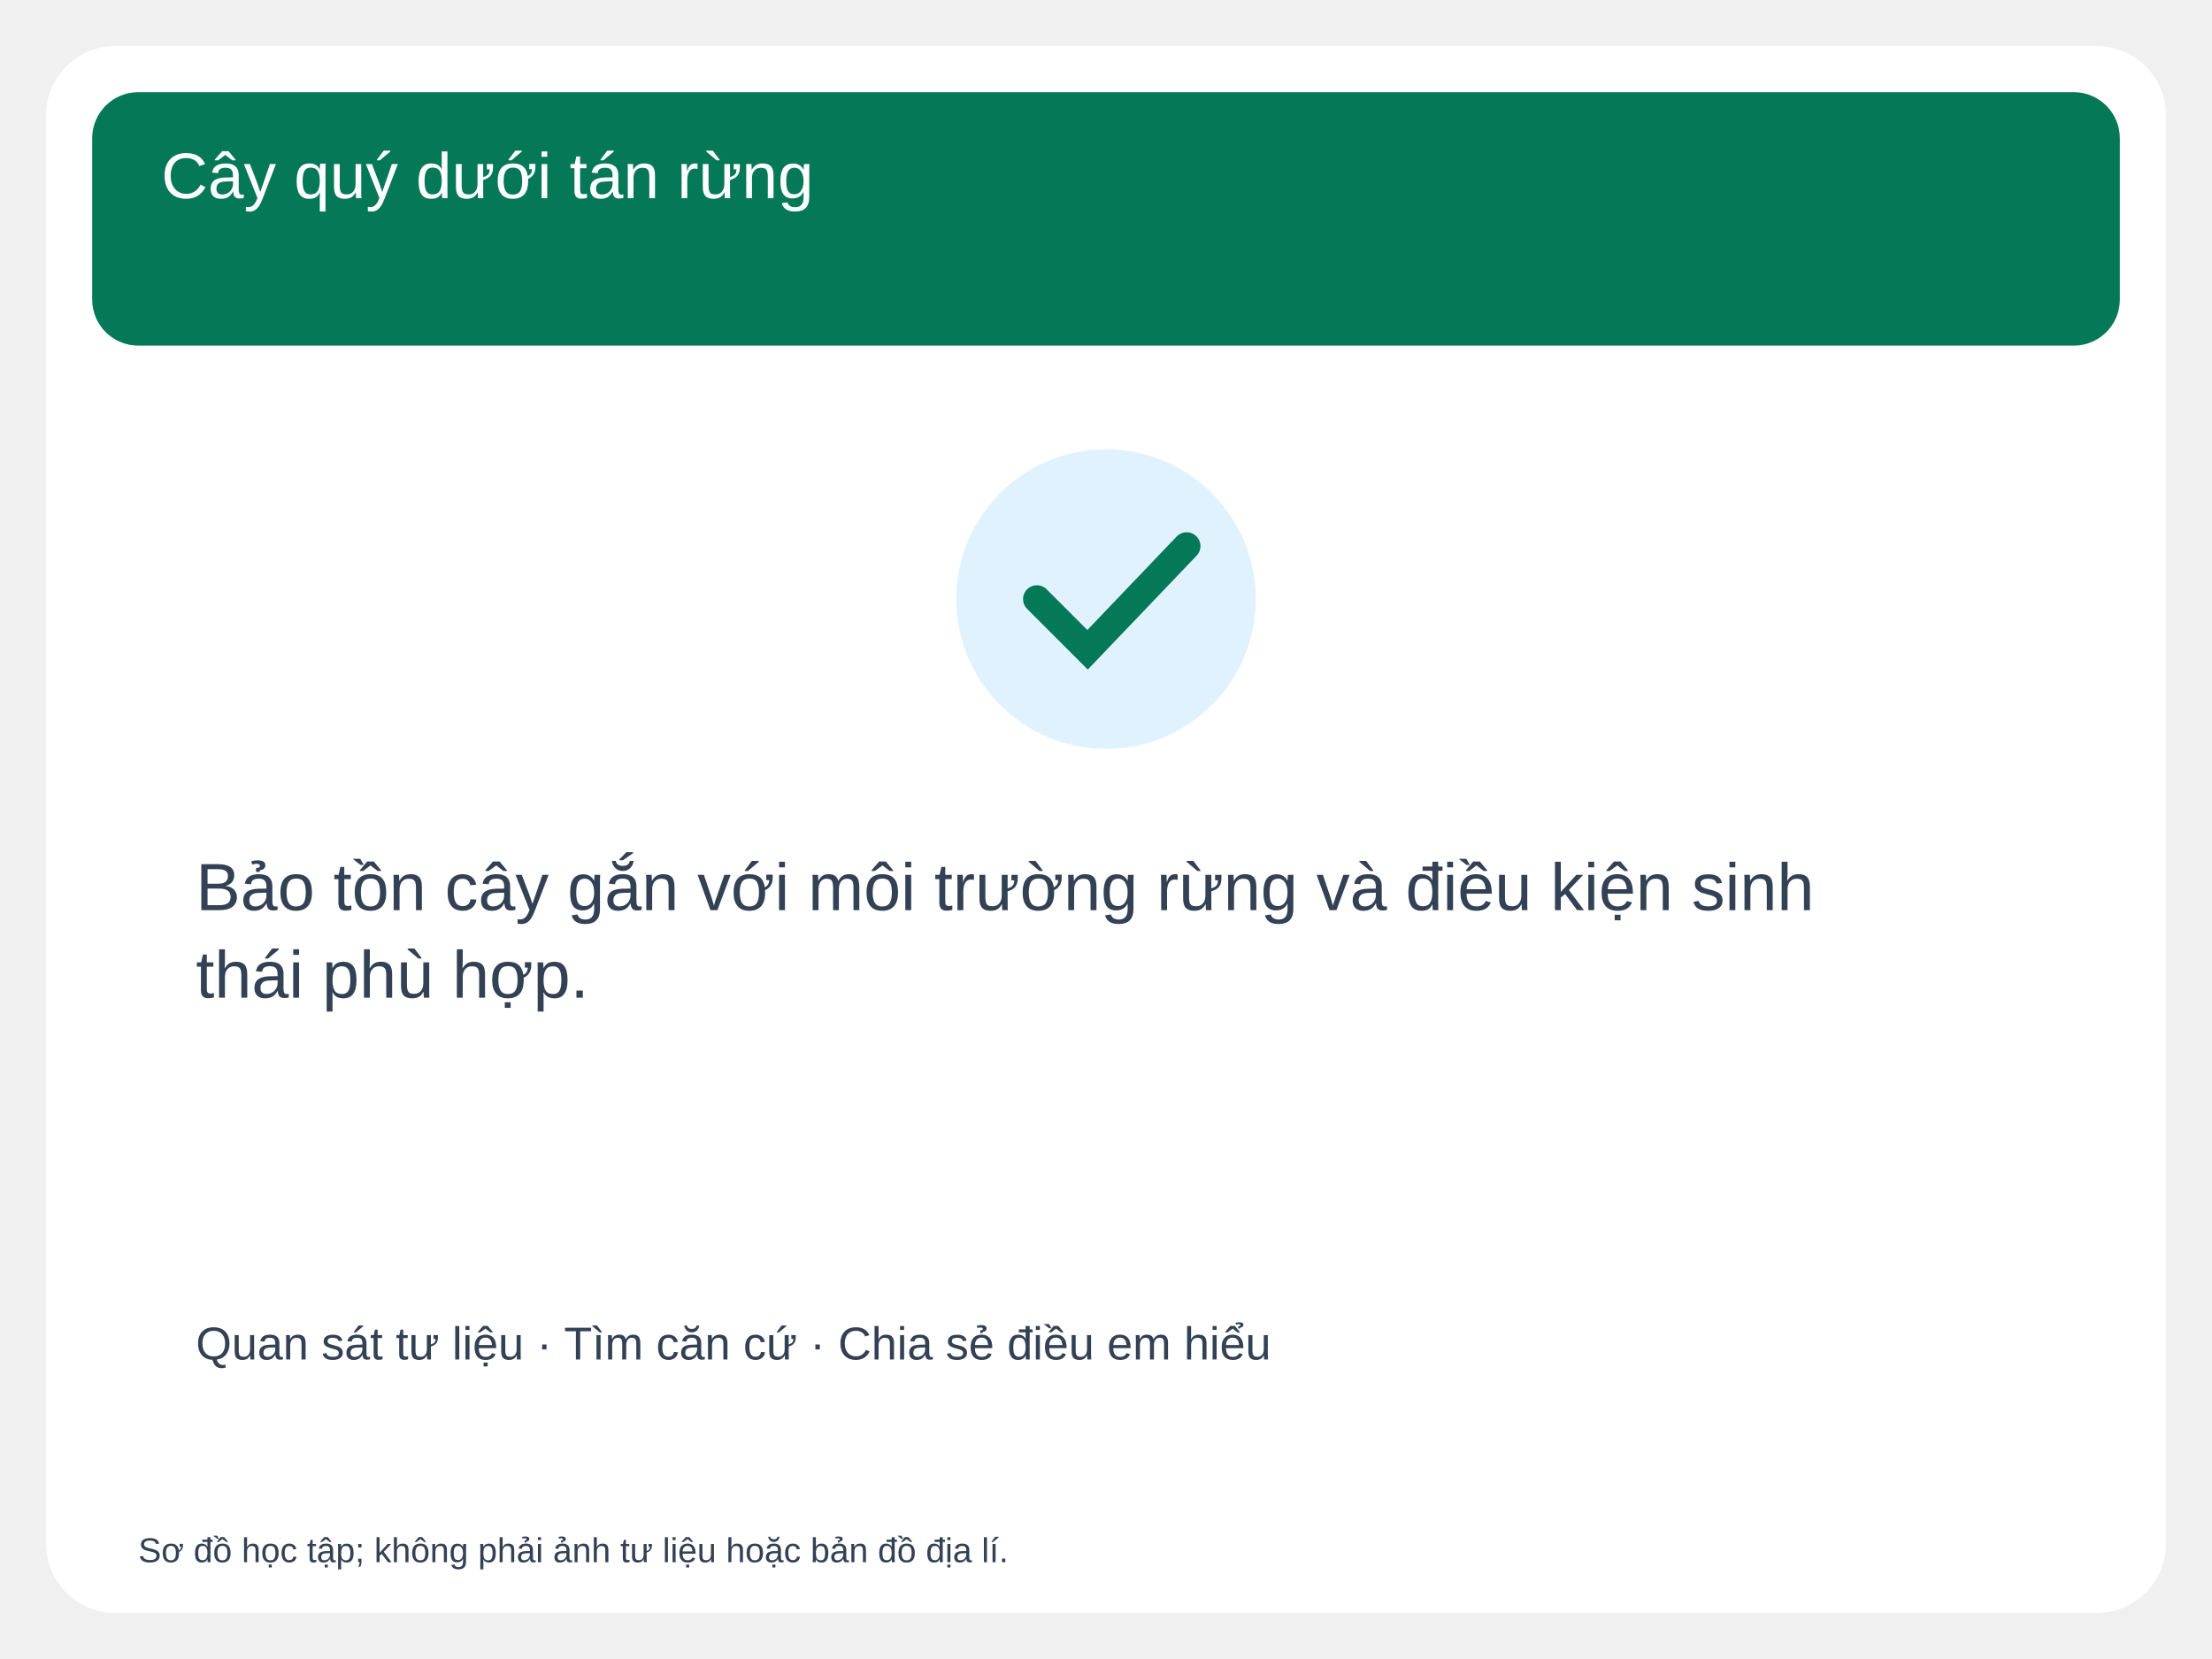
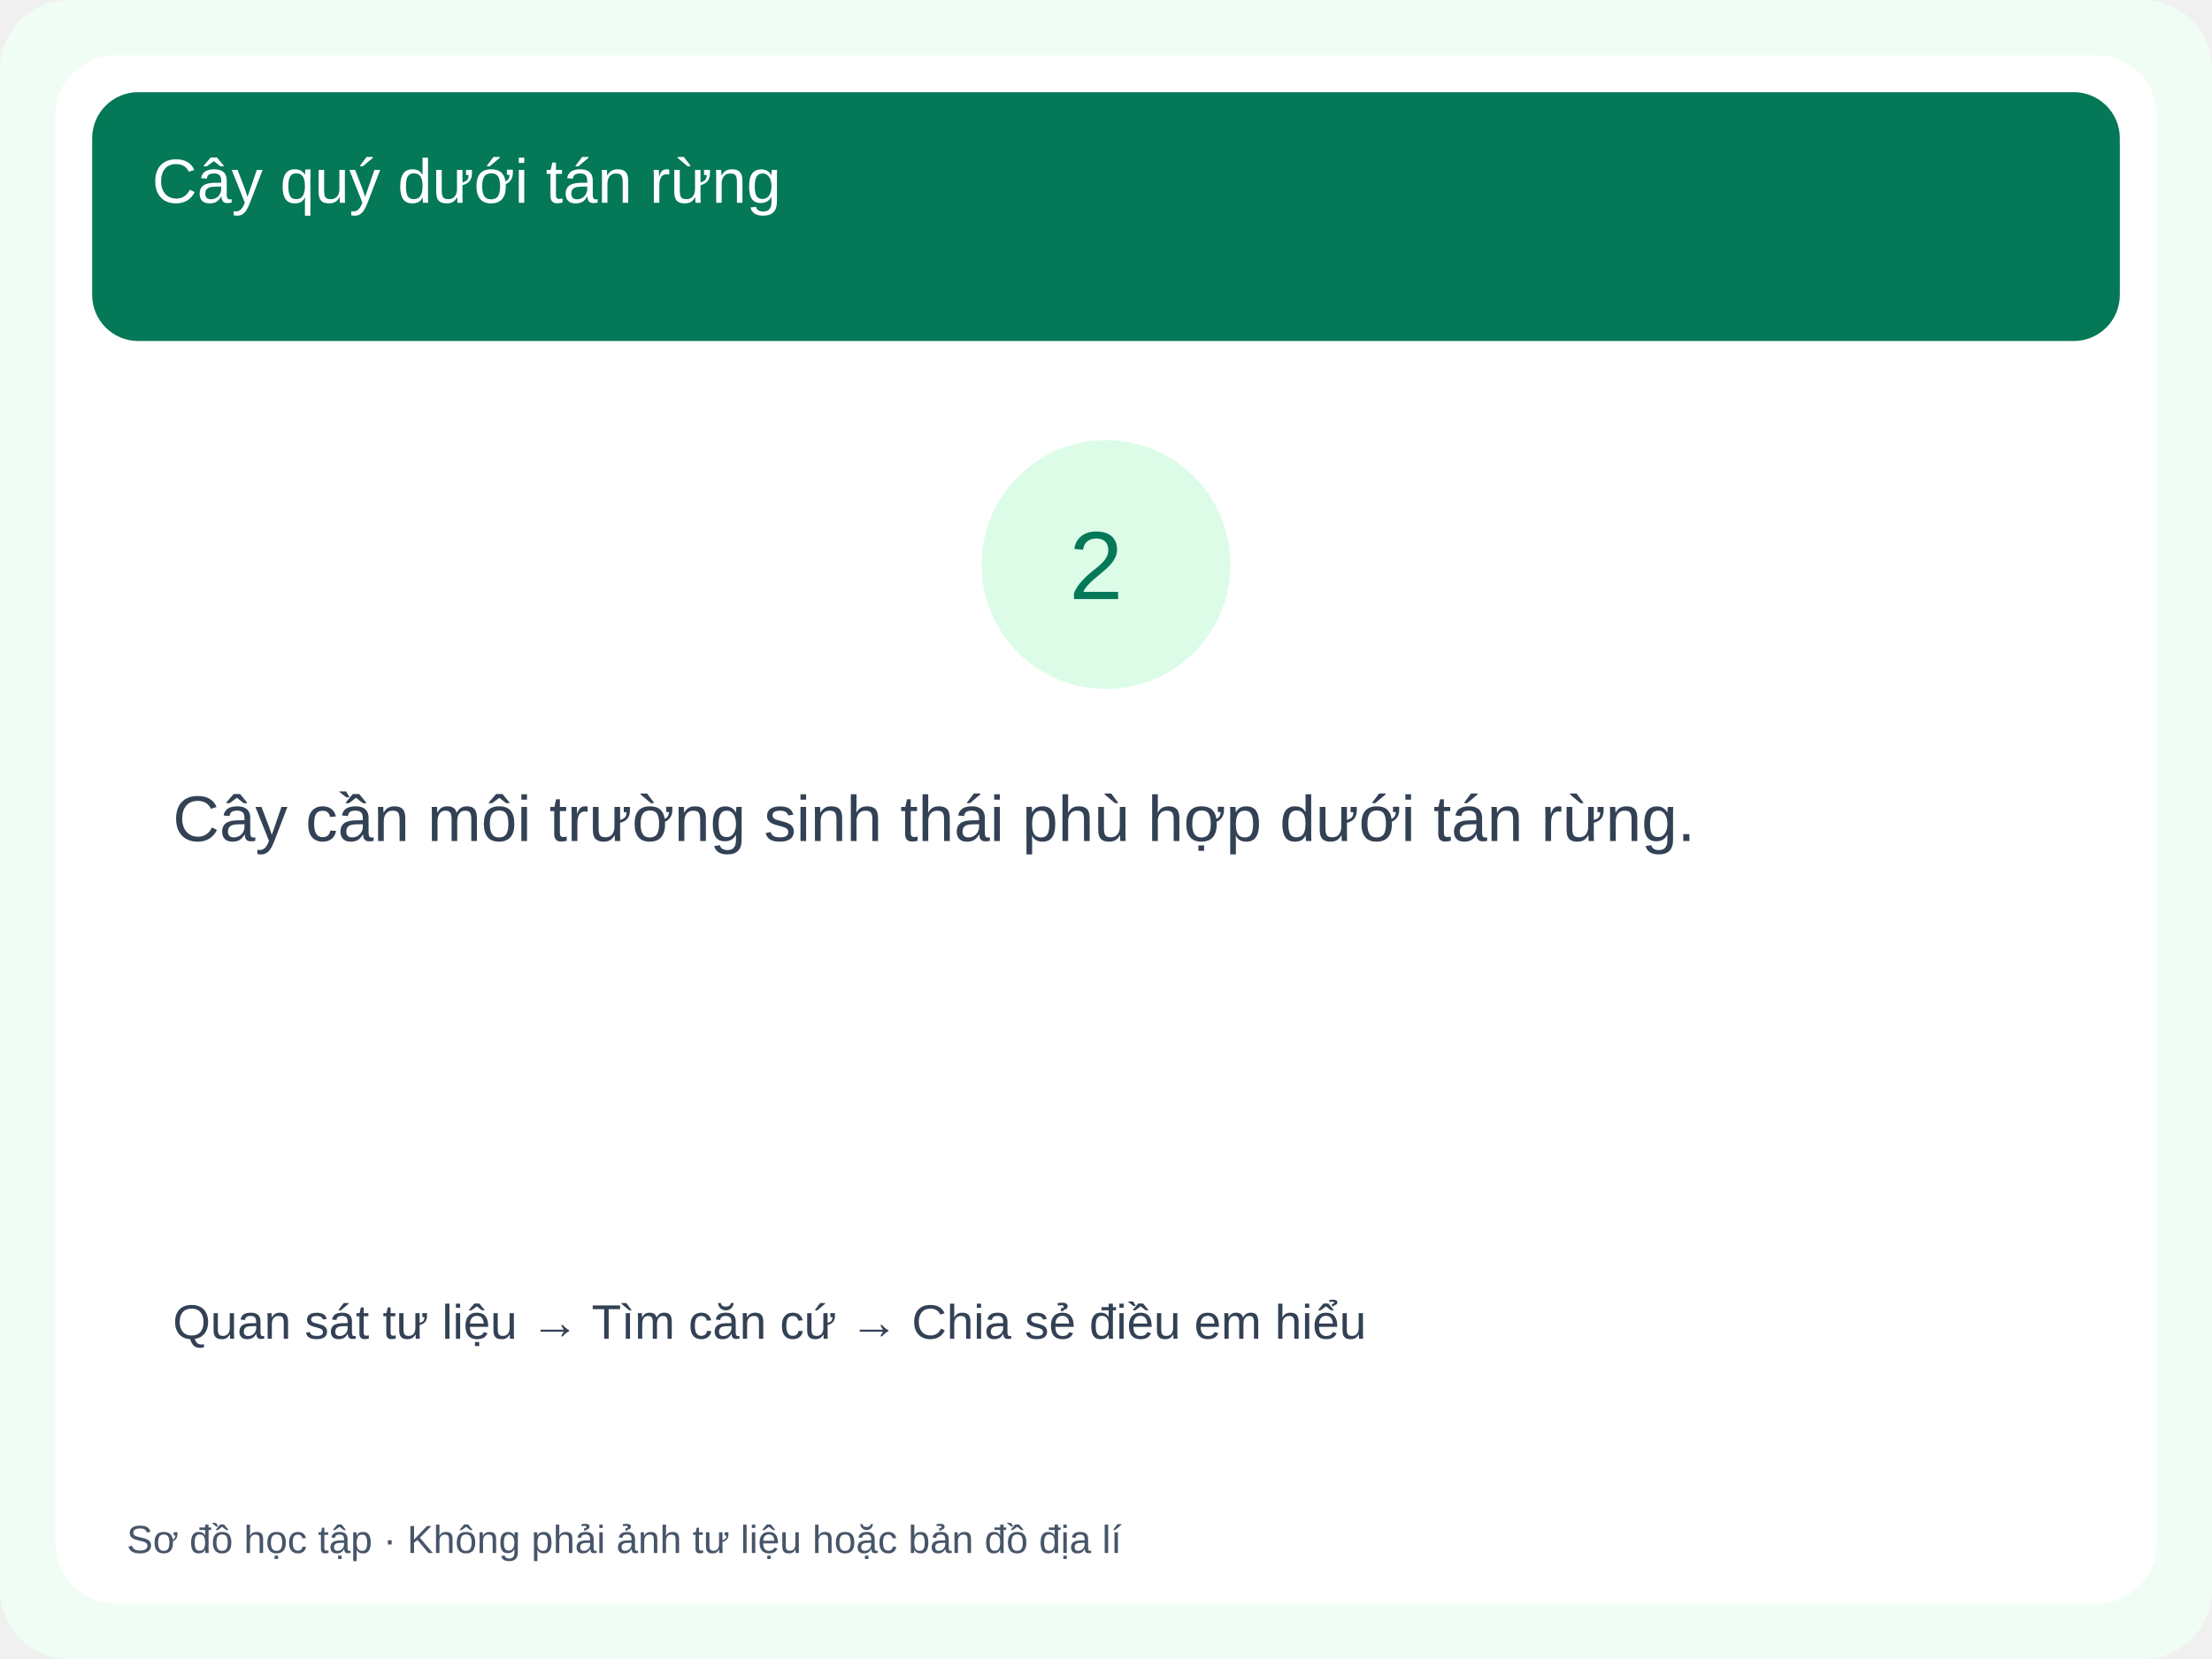
<svg xmlns="http://www.w3.org/2000/svg" viewBox="0 0 960 720">
+   <rect width="960" height="720" rx="30" fill="#f0fdf4" />
  <g font-family="Arial,sans-serif">
-     <rect x="20" y="20" width="920" height="680" rx="30" fill="white" />
-     <rect x="40" y="40" width="880" height="110" rx="20" fill="#047857" />
-     <text x="70" y="86" font-size="28" fill="white">Cây quý dưới tán rừng</text>
-     <circle cx="480" cy="260" r="65" fill="#e0f2fe" />
-     <path d="M450 260l22 22 43-45" fill="none" stroke="#047857" stroke-width="12" stroke-linecap="round" />
-     <text x="85" y="395" font-size="29" fill="#334155">Bảo tồn cây gắn với môi trường rừng và điều kiện sinh</text>
-     <text x="85" y="433" font-size="29" fill="#334155">thái phù hợp.</text>
-     <text x="85" y="590" font-size="20" fill="#334155">Quan sát tư liệu · Tìm căn cứ · Chia sẻ điều em hiểu</text>
-     <text x="60" y="678" font-size="15" fill="#334155">Sơ đồ học tập; không phải ảnh tư liệu hoặc bản đồ địa lí.</text>
+     <rect x="24" y="24" width="912" height="672" rx="26" fill="white" />
+     <rect x="40" y="40" width="880" height="108" rx="20" fill="#047857" />
+     <text x="66" y="88" font-size="27" fill="white">Cây quý dưới tán rừng</text>
+     <circle cx="480" cy="245" r="54" fill="#dcfce7" />
+     <text x="464" y="260" font-size="42" fill="#047857">2</text>
+     <text x="75" y="365" font-size="28" fill="#334155">Cây cần môi trường sinh thái phù hợp dưới tán rừng.</text>
+     <text x="75" y="581" font-size="21" fill="#334155">Quan sát tư liệu → Tìm căn cứ → Chia sẻ điều em hiểu</text>
+     <text x="55" y="674" font-size="17" fill="#475569">Sơ đồ học tập · Không phải ảnh tư liệu hoặc bản đồ địa lí</text>
  </g>
</svg>
